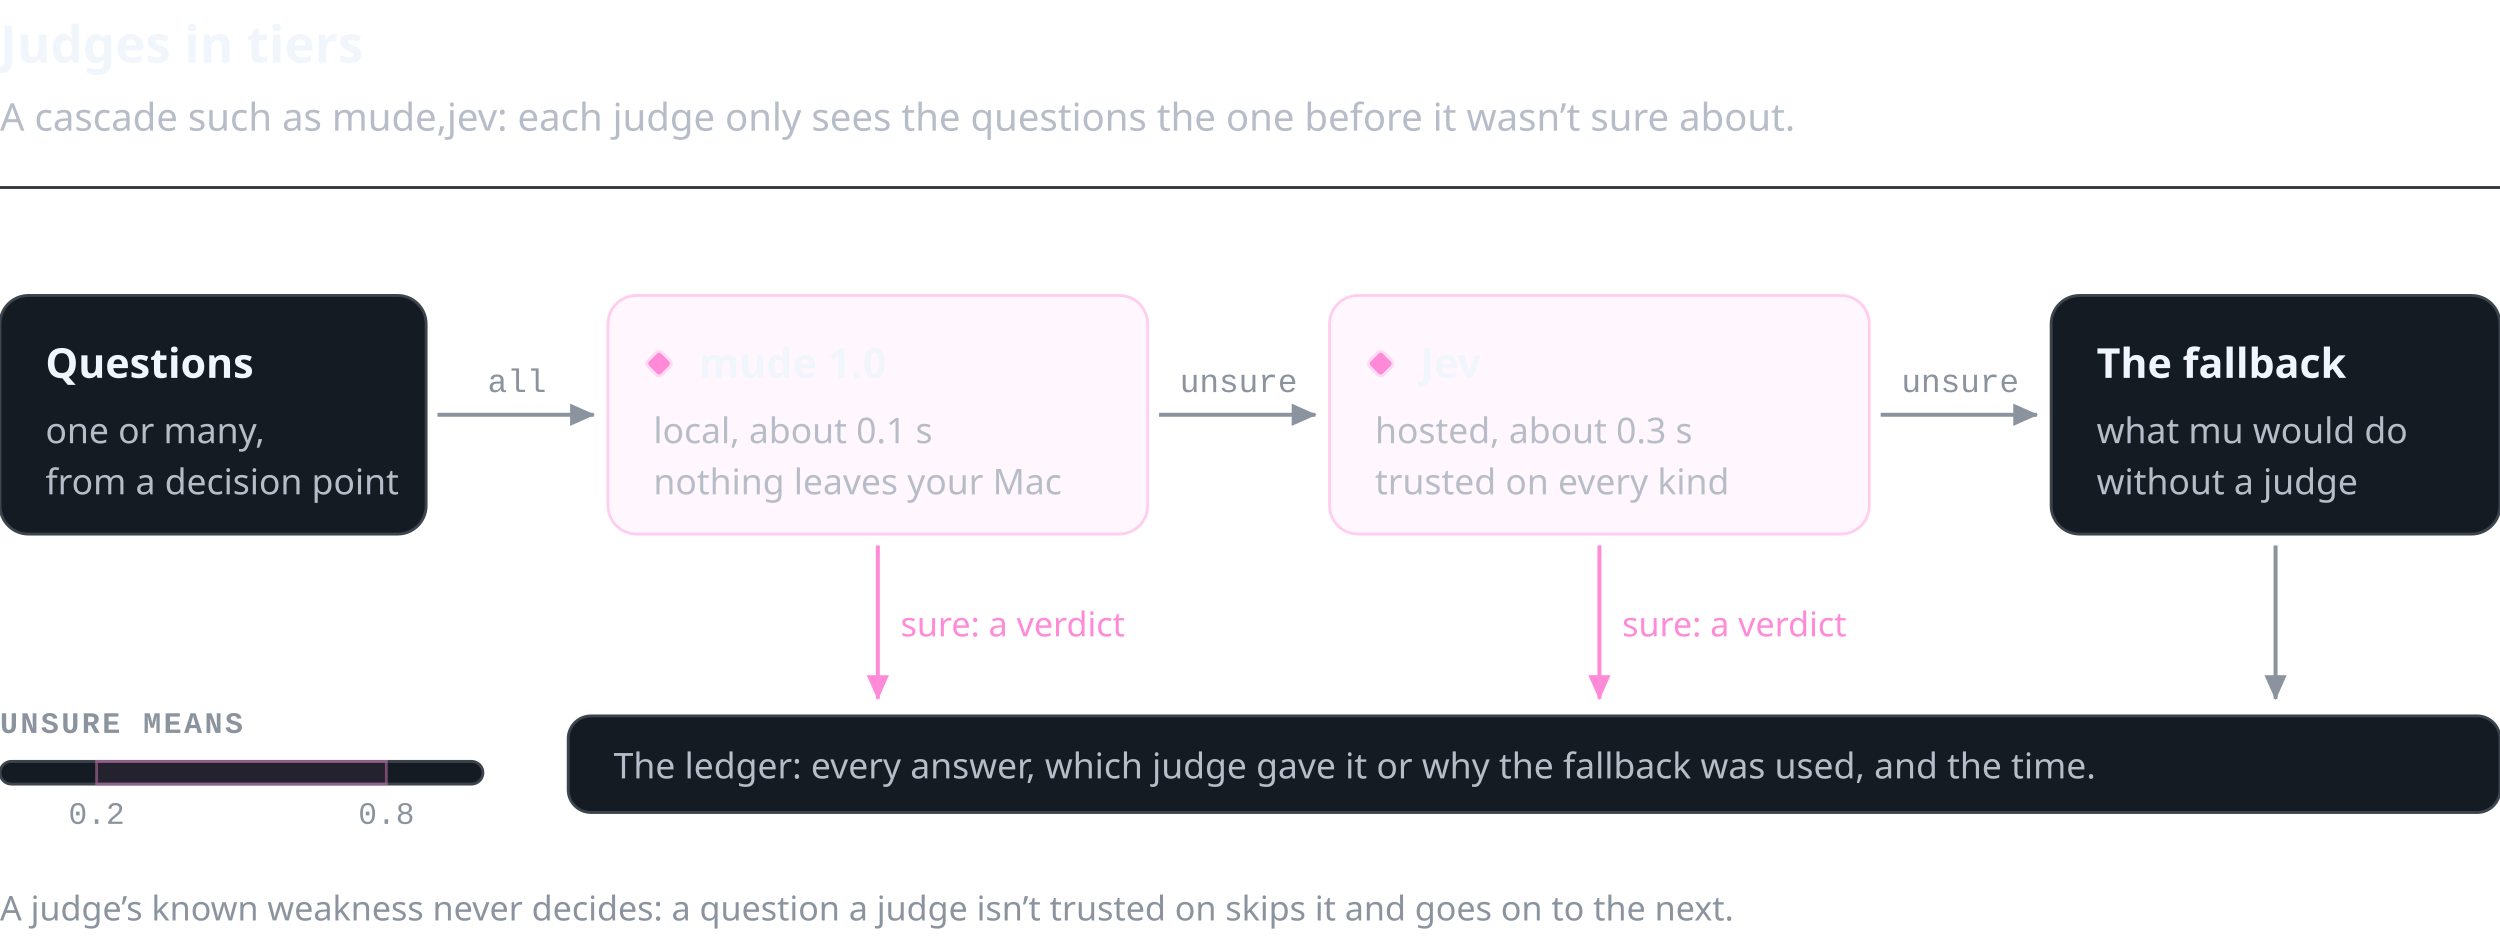
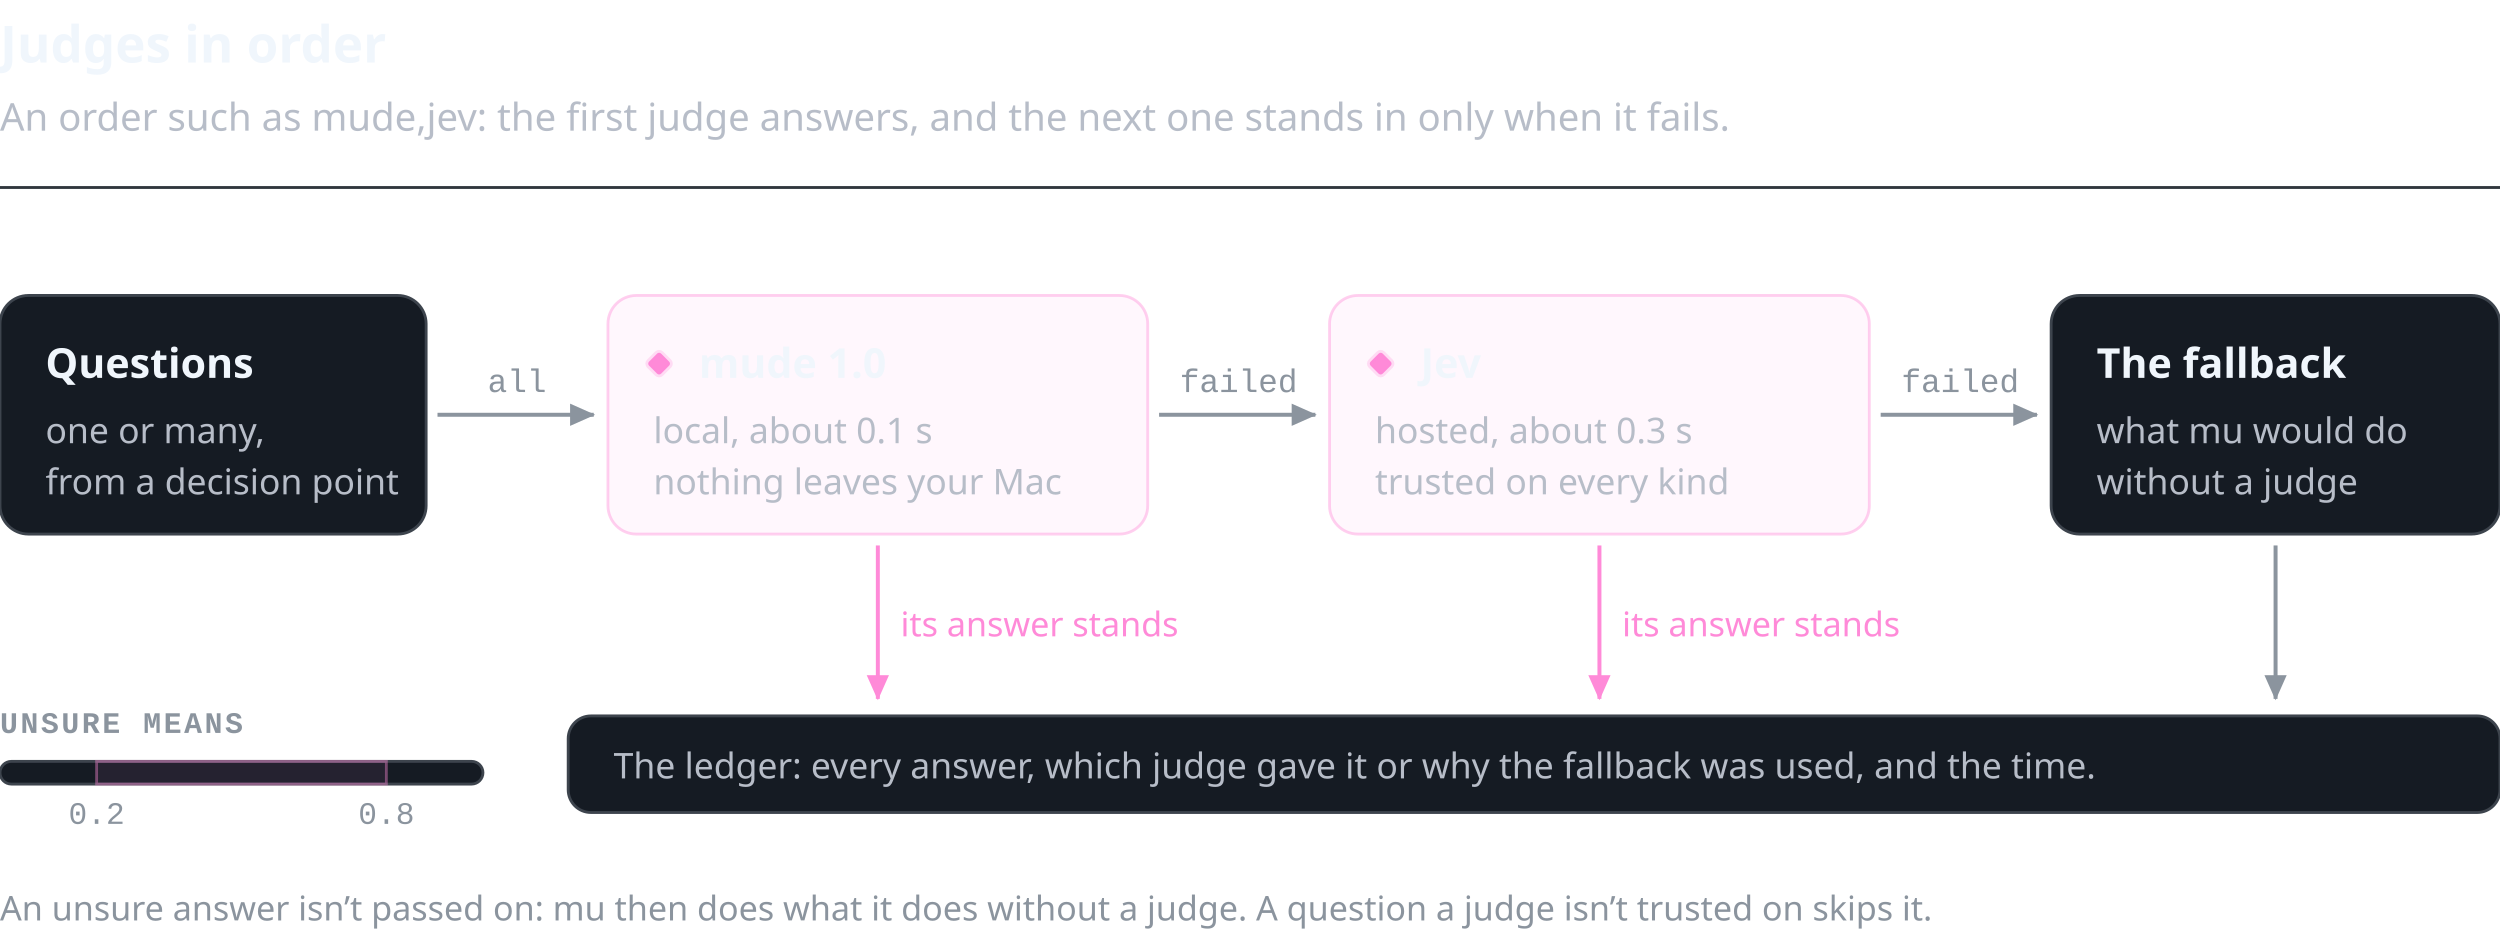
<svg xmlns="http://www.w3.org/2000/svg" width="880" height="330" viewBox="0 0 880 330" role="img" aria-labelledby="t d" font-family="-apple-system, BlinkMacSystemFont, &quot;Segoe UI&quot;, &quot;Noto Sans&quot;, Helvetica, Arial, sans-serif">
  <defs>
    <marker id="a" viewBox="0 0 10 10" refX="8.5" refY="5" markerWidth="7" markerHeight="7" orient="auto-start-reverse">
      <path d="M0,1 L9,5 L0,9 z" fill="#8b949e" />
    </marker>
    <marker id="p" viewBox="0 0 10 10" refX="8.5" refY="5" markerWidth="7" markerHeight="7" orient="auto-start-reverse">
      <path d="M0,1 L9,5 L0,9 z" fill="#ff8ad8" />
    </marker>
  </defs>
-   <text x="0" y="22" font-size="18" font-weight="600" fill="#f0f6fc">Judges in tiers</text>
-   <text x="0" y="46" font-size="13.5" fill="#b7bdc8">A cascade such as mude,jev: each judge only sees the questions the one before it wasn’t sure about.</text>
+   <text x="0" y="22" font-size="18" font-weight="600" fill="#f0f6fc">Judges in order</text>
+   <text x="0" y="46" font-size="13.5" fill="#b7bdc8">An order such as mude,jev: the first judge answers, and the next one stands in only when it fails.</text>
  <line x1="0" x2="880" y1="66" y2="66" stroke="#30363d" />
  <rect x="0" y="104" width="150" height="84" rx="10" fill="#151b23" stroke="#3d444d" />
  <text x="16" y="133" font-size="14.5" font-weight="600" fill="#f0f6fc">Questions</text>
  <text x="16" y="156" font-size="12.5" fill="#b7bdc8">one or many,</text>
  <text x="16" y="174" font-size="12.5" fill="#b7bdc8">from a decision point</text>
  <rect x="214" y="104" width="190" height="84" rx="10" fill="rgba(255, 138, 216, 0.07)" stroke="rgba(255, 138, 216, 0.4)" />
  <rect x="229" y="125" width="6" height="6" rx="1" fill="#ff8ad8" stroke="rgba(255, 138, 216, 0.25)" stroke-width="2" transform="rotate(45 232 128)" />
  <text x="246" y="133" font-size="14.5" font-weight="600" fill="#f0f6fc">mude 1.0</text>
  <text x="230" y="156" font-size="12.5" fill="#b7bdc8">local, about 0.1 s</text>
  <text x="230" y="174" font-size="12.5" fill="#b7bdc8">nothing leaves your Mac</text>
  <rect x="468" y="104" width="190" height="84" rx="10" fill="rgba(255, 138, 216, 0.07)" stroke="rgba(255, 138, 216, 0.4)" />
  <rect x="483" y="125" width="6" height="6" rx="1" fill="#ff8ad8" stroke="rgba(255, 138, 216, 0.25)" stroke-width="2" transform="rotate(45 486 128)" />
  <text x="500" y="133" font-size="14.5" font-weight="600" fill="#f0f6fc">Jev</text>
  <text x="484" y="156" font-size="12.5" fill="#b7bdc8">hosted, about 0.3 s</text>
  <text x="484" y="174" font-size="12.5" fill="#b7bdc8">trusted on every kind</text>
  <rect x="722" y="104" width="158" height="84" rx="10" fill="#151b23" stroke="#3d444d" />
  <text x="738" y="133" font-size="14.5" font-weight="600" fill="#f0f6fc">The fallback</text>
  <text x="738" y="156" font-size="12.5" fill="#b7bdc8">what mu would do</text>
  <text x="738" y="174" font-size="12.5" fill="#b7bdc8">without a judge</text>
  <path d="M154,146 L209,146" fill="none" stroke="#8b949e" stroke-width="1.4" marker-end="url(#a)" />
  <text x="182" y="138" font-size="11.5" text-anchor="middle" font-family="ui-monospace, SFMono-Regular, &quot;SF Mono&quot;, Menlo, Consolas, &quot;Liberation Mono&quot;, monospace" fill="#8b949e">all</text>
  <path d="M408,146 L463,146" fill="none" stroke="#8b949e" stroke-width="1.4" marker-end="url(#a)" />
-   <text x="436" y="138" font-size="11.5" text-anchor="middle" font-family="ui-monospace, SFMono-Regular, &quot;SF Mono&quot;, Menlo, Consolas, &quot;Liberation Mono&quot;, monospace" fill="#8b949e">unsure</text>
+   <text x="436" y="138" font-size="11.5" text-anchor="middle" font-family="ui-monospace, SFMono-Regular, &quot;SF Mono&quot;, Menlo, Consolas, &quot;Liberation Mono&quot;, monospace" fill="#8b949e">failed</text>
  <path d="M662,146 L717,146" fill="none" stroke="#8b949e" stroke-width="1.4" marker-end="url(#a)" />
-   <text x="690" y="138" font-size="11.5" text-anchor="middle" font-family="ui-monospace, SFMono-Regular, &quot;SF Mono&quot;, Menlo, Consolas, &quot;Liberation Mono&quot;, monospace" fill="#8b949e">unsure</text>
+   <text x="690" y="138" font-size="11.5" text-anchor="middle" font-family="ui-monospace, SFMono-Regular, &quot;SF Mono&quot;, Menlo, Consolas, &quot;Liberation Mono&quot;, monospace" fill="#8b949e">failed</text>
  <path d="M309,192 L309,246" fill="none" stroke="#ff8ad8" stroke-width="1.4" marker-end="url(#p)" />
-   <text x="317" y="224" font-size="12" fill="#ff8ad8">sure: a verdict</text>
+   <text x="317" y="224" font-size="12" fill="#ff8ad8">its answer stands</text>
  <path d="M563,192 L563,246" fill="none" stroke="#ff8ad8" stroke-width="1.4" marker-end="url(#p)" />
-   <text x="571" y="224" font-size="12" fill="#ff8ad8">sure: a verdict</text>
+   <text x="571" y="224" font-size="12" fill="#ff8ad8">its answer stands</text>
  <path d="M801,192 L801,246" fill="none" stroke="#8b949e" stroke-width="1.4" marker-end="url(#a)" />
  <rect x="200" y="252" width="680" height="34" rx="8" fill="#151b23" stroke="#3d444d" />
  <text x="216" y="274" font-size="12.5" fill="#b7bdc8">The ledger: every answer, which judge gave it or why the fallback was used, and the time.</text>
  <text x="0" y="258" font-size="10.5" font-weight="600" font-family="ui-monospace, SFMono-Regular, &quot;SF Mono&quot;, Menlo, Consolas, &quot;Liberation Mono&quot;, monospace" letter-spacing="0.9" fill="#8b949e">UNSURE MEANS</text>
  <rect x="0" y="268" width="170" height="8" rx="4" fill="#151b23" stroke="#3d444d" />
  <rect x="34" y="268" width="102" height="8" rx="0" fill="rgba(255, 138, 216, 0.07)" stroke="rgba(255, 138, 216, 0.4)" />
  <text x="34" y="290" font-size="11" text-anchor="middle" font-family="ui-monospace, SFMono-Regular, &quot;SF Mono&quot;, Menlo, Consolas, &quot;Liberation Mono&quot;, monospace" fill="#8b949e">0.2</text>
  <text x="136" y="290" font-size="11" text-anchor="middle" font-family="ui-monospace, SFMono-Regular, &quot;SF Mono&quot;, Menlo, Consolas, &quot;Liberation Mono&quot;, monospace" fill="#8b949e">0.8</text>
-   <text x="0" y="324" font-size="12" fill="#8b949e">A judge’s known weakness never decides: a question a judge isn’t trusted on skips it and goes on to the next.</text>
+   <text x="0" y="324" font-size="12" fill="#8b949e">An unsure answer isn’t passed on: mu then does what it does without a judge. A question a judge isn’t trusted on skips it.</text>
</svg>
